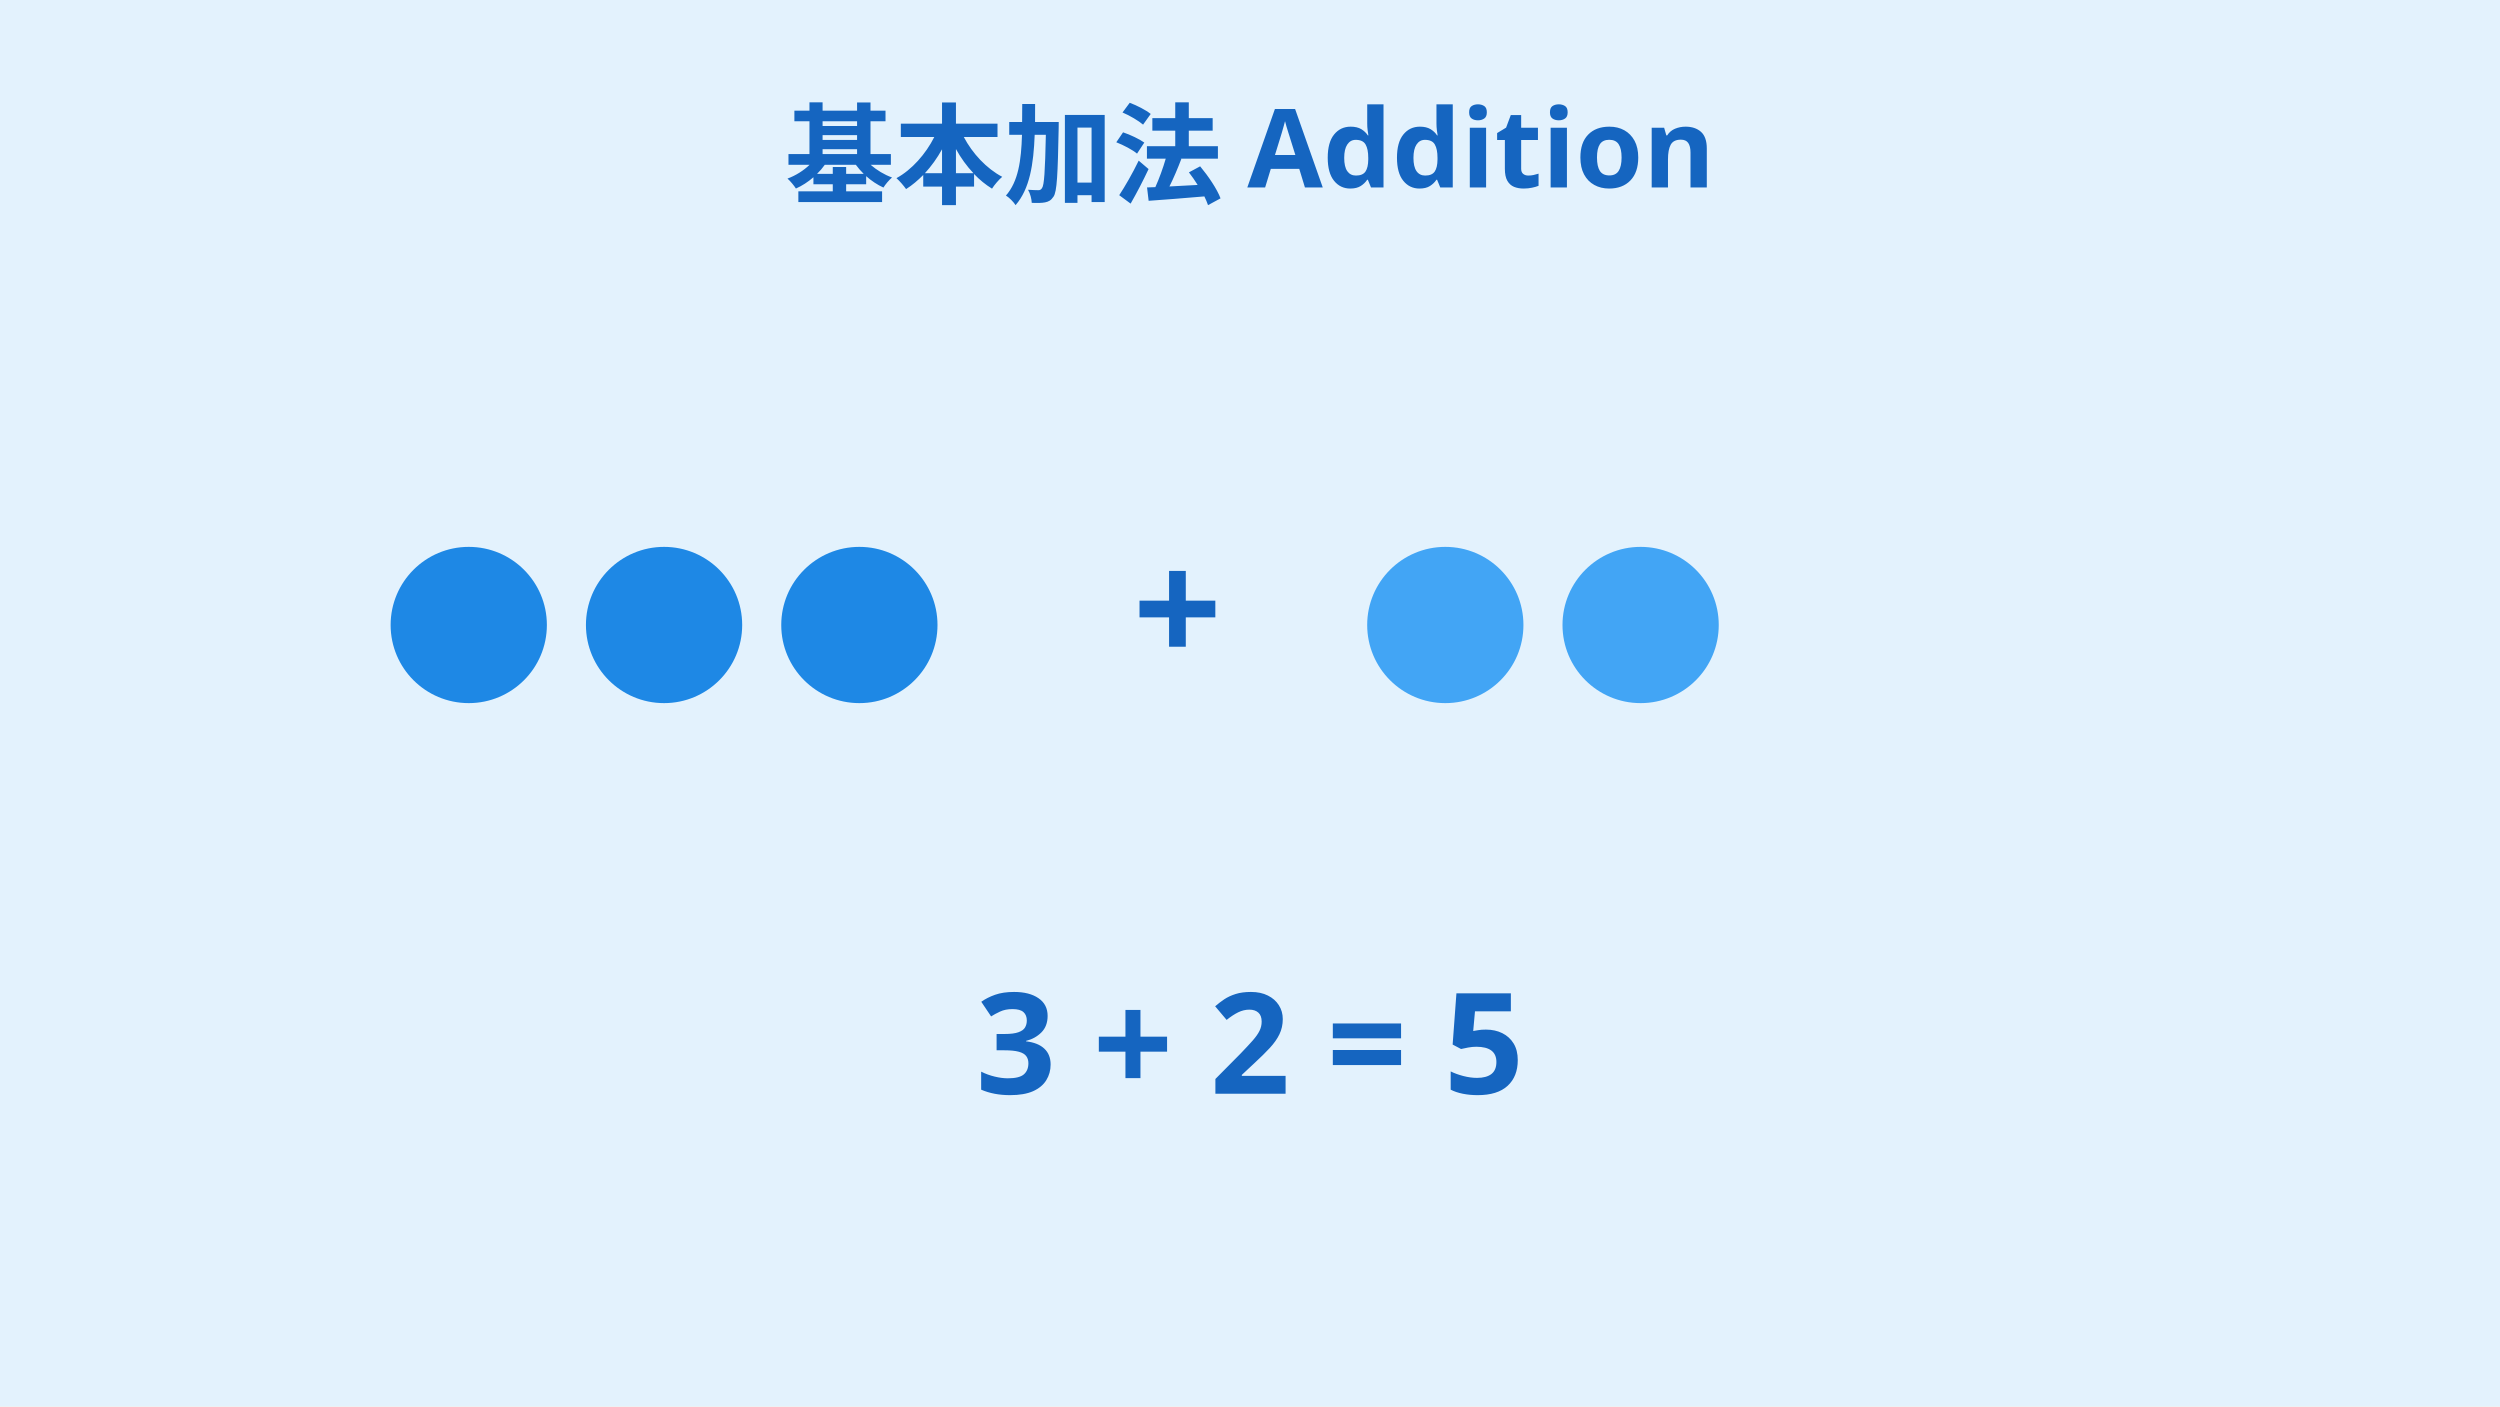
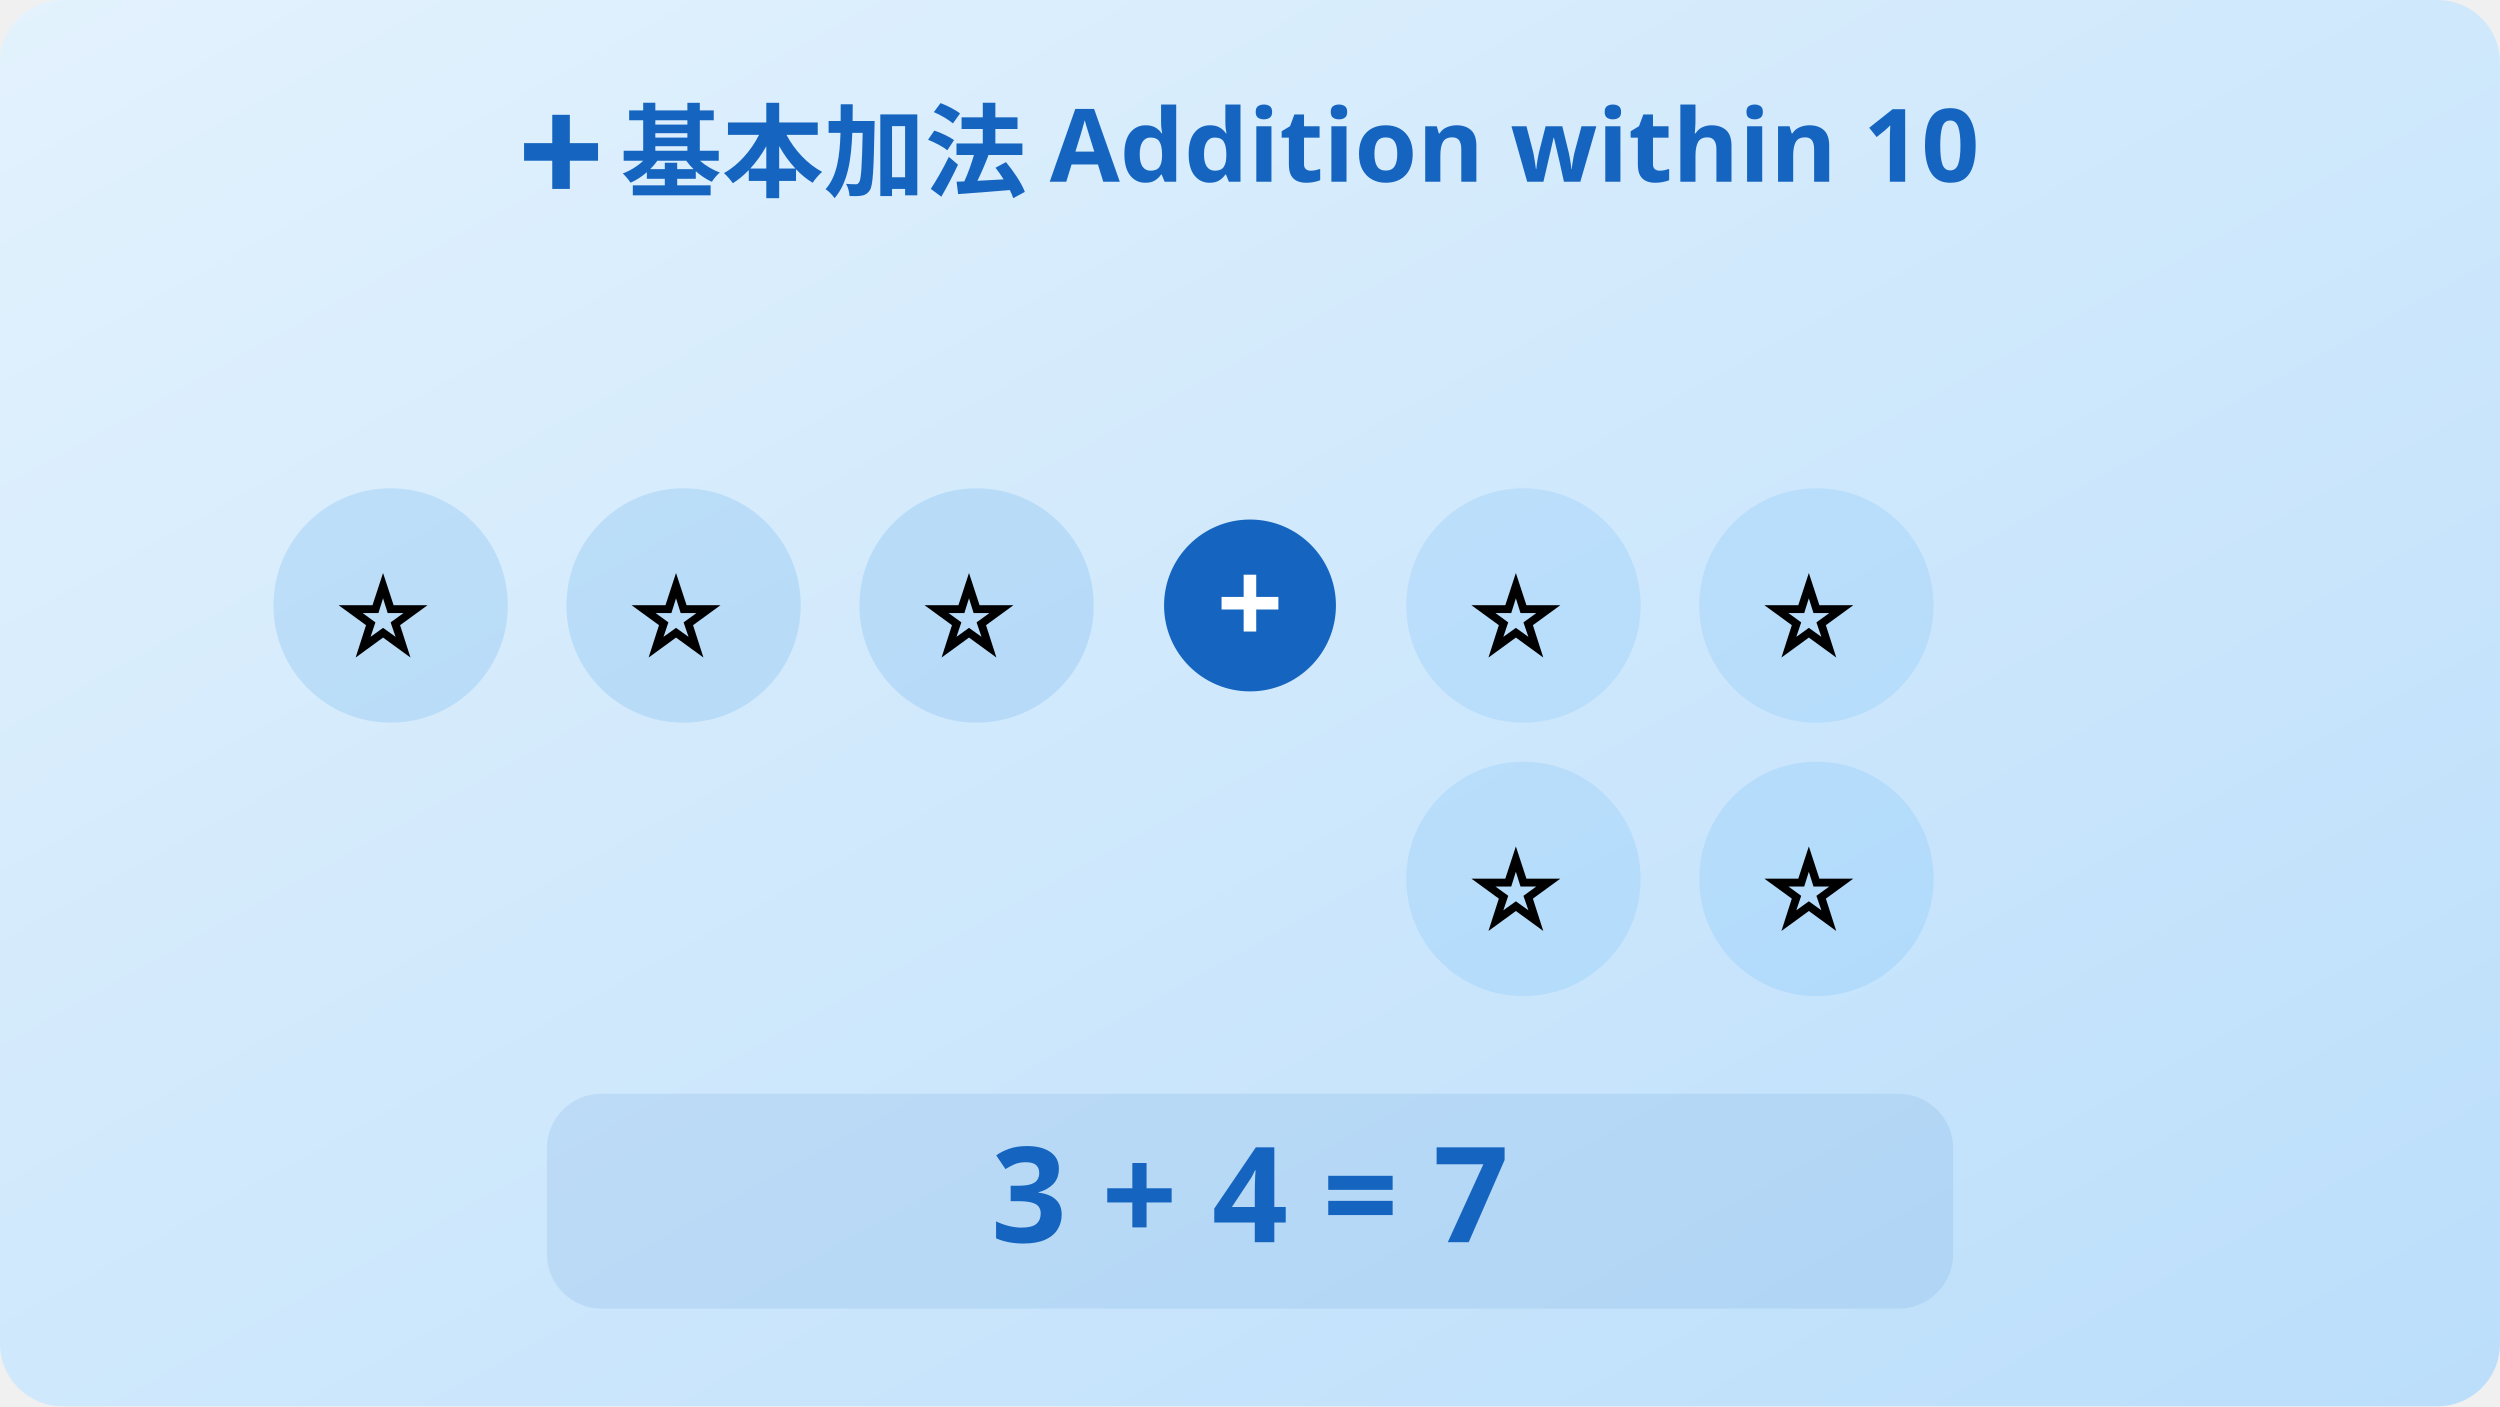
<svg xmlns="http://www.w3.org/2000/svg" viewBox="0 0 640 360" width="640" height="360">
-   <rect width="640" height="360" fill="#E3F2FD" />
-   <text x="320" y="50" text-anchor="middle" font-size="28" font-weight="bold" fill="#1565C0" font-family="sans-serif">基本加法 Addition</text>
-   <circle cx="120" cy="160" r="20" fill="#1E88E5" />
-   <circle cx="170" cy="160" r="20" fill="#1E88E5" />
-   <circle cx="220" cy="160" r="20" fill="#1E88E5" />
-   <text x="290" y="170" font-size="40" font-weight="bold" fill="#1565C0" font-family="sans-serif">+</text>
-   <circle cx="370" cy="160" r="20" fill="#42A5F5" />
-   <circle cx="420" cy="160" r="20" fill="#42A5F5" />
-   <text x="320" y="280" text-anchor="middle" font-size="36" font-weight="bold" fill="#1565C0" font-family="sans-serif">3 + 2 = 5</text>
+   <defs>
+     <linearGradient id="bg" x1="0%" y1="0%" x2="100%" y2="100%">
+       <stop offset="0%" style="stop-color:#E3F2FD" />
+       <stop offset="100%" style="stop-color:#BBDEFB" />
+     </linearGradient>
+   </defs>
+   <rect width="640" height="360" fill="url(#bg)" rx="16" />
+   <text x="320" y="48" text-anchor="middle" font-size="26" font-weight="bold" fill="#1565C0" font-family="sans-serif">➕ 基本加法 Addition within 10</text>
+   <circle cx="100" cy="155" r="30" fill="#1E88E5" opacity="0.15" />
+   <text x="86" y="168" font-size="36" font-family="sans-serif">⭐</text>
+   <circle cx="175" cy="155" r="30" fill="#1E88E5" opacity="0.15" />
+   <text x="161" y="168" font-size="36" font-family="sans-serif">⭐</text>
+   <circle cx="250" cy="155" r="30" fill="#1E88E5" opacity="0.15" />
+   <text x="236" y="168" font-size="36" font-family="sans-serif">⭐</text>
+   <circle cx="320" cy="155" r="22" fill="#1565C0" />
+   <text x="320" y="165" text-anchor="middle" font-size="30" font-weight="bold" fill="#FFF" font-family="sans-serif">+</text>
+   <circle cx="390" cy="155" r="30" fill="#42A5F5" opacity="0.15" />
+   <text x="376" y="168" font-size="36" font-family="sans-serif">⭐</text>
+   <circle cx="465" cy="155" r="30" fill="#42A5F5" opacity="0.15" />
+   <text x="451" y="168" font-size="36" font-family="sans-serif">⭐</text>
+   <circle cx="390" cy="225" r="30" fill="#42A5F5" opacity="0.15" />
+   <text x="376" y="238" font-size="36" font-family="sans-serif">⭐</text>
+   <circle cx="465" cy="225" r="30" fill="#42A5F5" opacity="0.15" />
+   <text x="451" y="238" font-size="36" font-family="sans-serif">⭐</text>
+   <rect x="140" y="280" width="360" height="55" rx="14" fill="#1565C0" opacity="0.1" />
+   <text x="320" y="318" text-anchor="middle" font-size="34" font-weight="bold" fill="#1565C0" font-family="sans-serif">3 + 4 = 7</text>
</svg>
